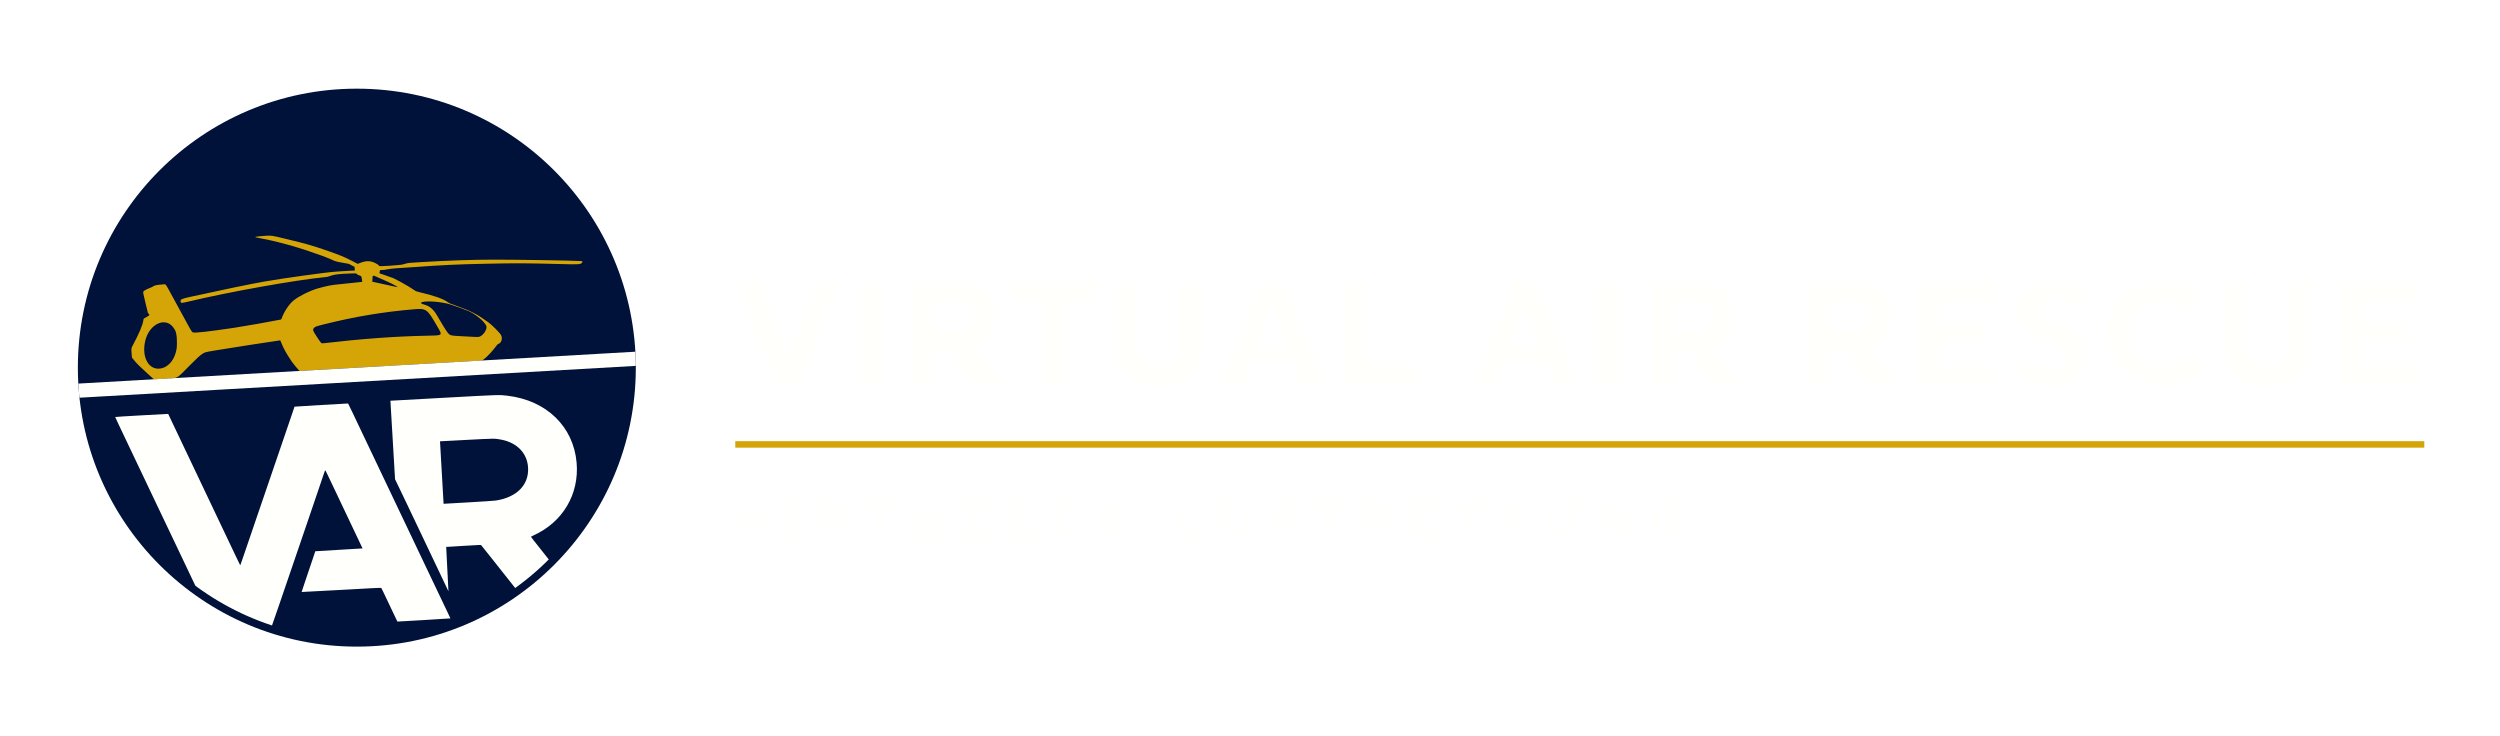
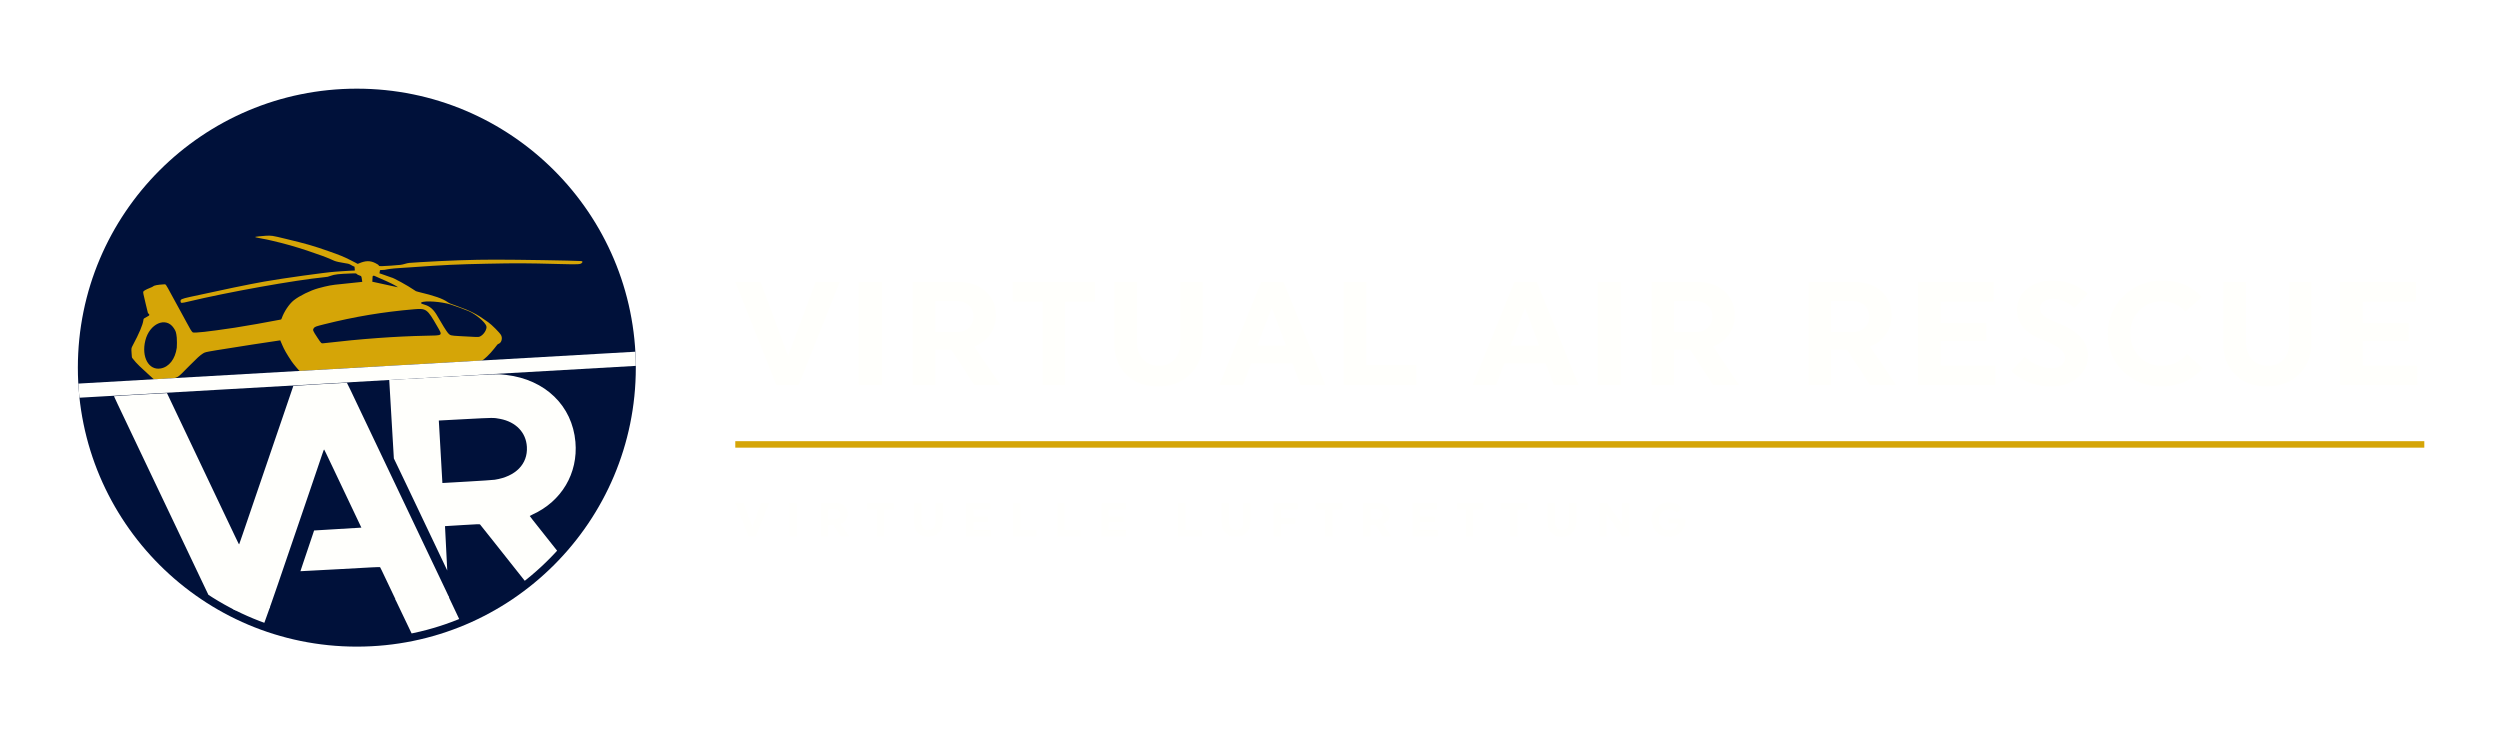
<svg xmlns="http://www.w3.org/2000/svg" viewBox="0 0 1156 340" width="1156" height="340">
  <g transform="translate(36,41.0) scale(0.5039062)">
    <defs>
      <clipPath id="n1">
        <circle cx="256" cy="256" r="256" />
      </clipPath>
    </defs>
    <g clip-path="url(#n1)">
      <circle cx="256" cy="256" r="256" fill="#00113A" />
      <g fill="#D5A507" transform="translate(49.00,134.89) scale(0.414)">
        <path d="M35.7 305.27C27.86 297.99 20 290.67 18.23 289.02C12.94 284.07 7.26 277.76 2.59 271.63C1.3 269.94 1.3 269.94 0.67 259.67C0.04 249.4 0.04 249.4 3.21 243.43C17.85 215.93 25.31 198.26 26.9 187.33C27.45 183.58 26.65 184.36 34.25 180.13C39.92 176.97 39.91 176.98 39.91 175.49C39.91 173.85 39.02 172.61 37.83 172.6C37.11 172.6 37.81 175.22 31.69 149.81C26.64 128.87 26.11 126.2 26.67 124.15C27.12 122.49 32.62 119.37 41.13 115.95C46.53 113.78 47.49 113.3 48.58 112.26C50.67 110.26 58.97 108.69 71.24 107.99C77.19 107.64 74.98 104.81 89.29 131.15C96.15 143.79 105.73 161.29 110.57 170.04C115.41 178.79 120.75 188.62 122.44 191.88C129.48 205.52 134.23 213.21 136.29 214.34C139.72 216.22 170.18 212.83 229.23 204.01C250.02 200.91 306.75 190.88 330.23 186.17C332.66 185.68 332.66 185.68 333.54 183.12C338.5 168.63 350.1 151.3 360.17 143.32C372.8 133.3 397.13 121.34 414.41 116.63C435.84 110.79 444.66 109.17 464.81 107.34C479.81 105.98 511.76 102.62 512.05 102.38C512.08 102.36 511.65 99.49 511.1 96.01C510.1 89.68 510.1 89.68 506.87 88.58C502.65 87.13 501 86.26 499.45 84.67C498.18 83.37 498.18 83.37 487.88 83.75C459.05 84.82 451.08 85.73 441.9 89.01C435.4 91.33 435.45 91.31 428.8 91.97C362.81 98.45 214.12 125.11 126.21 146.21C111.13 149.83 109.91 149.82 109.35 146.09C108.62 141.18 110.96 140.04 130.7 135.68C199.78 120.43 262.82 107.4 294.63 101.81C336.98 94.36 431.41 81.22 452.54 79.84C455.13 79.67 462.05 79.18 467.91 78.75C473.77 78.33 480.74 77.91 483.41 77.82C496.02 77.41 495.76 77.44 495.55 76.49C495.44 76.03 495.28 74.08 495.18 72.17C495.01 68.69 495.01 68.69 493.75 68.38C493.06 68.2 491.24 67.34 489.71 66.47C482.4 62.32 482.87 62.48 475.05 61.23C461.69 59.09 454.17 57.41 449.82 55.59C448.42 55 444.91 53.47 442.02 52.19C431.61 47.57 418.28 42.66 392.8 34.08C364.87 24.67 339.59 17.5 311.76 11.09C299.95 8.37 299.99 8.38 290.21 6.6C279.38 4.63 274.04 3.36 274.55 2.87C275.14 2.3 289.73 0.65 297.88 0.23C311.16 -0.46 311.55 -0.4 341.15 6.74C389.7 18.46 402.15 22.04 437.97 34.58C462.99 43.33 472.02 47.05 486.52 54.55C489.7 56.2 494.13 58.47 496.36 59.59C498.58 60.72 500.74 61.86 501.14 62.13C501.87 62.62 501.89 62.62 504.82 61.38C519.4 55.23 529.43 55.03 540.79 60.69C546.35 63.46 548.17 64.78 548.98 66.6C549.58 67.97 555.31 67.94 575.92 66.45C598.39 64.83 598.39 64.83 607.34 62.29C614.29 60.32 614.14 60.33 639.56 58.79C703.41 54.93 756.26 53.13 806.36 53.13C858.12 53.13 977.54 55.09 996.82 56.26C1000.43 56.48 1001.17 58.14 998.71 60.49C995.29 63.76 991.43 63.94 948.73 62.85C873.08 60.91 856.08 60.83 788.97 62.17C722.22 63.5 694.67 64.8 620.01 70.11C613.86 70.55 607 70.98 604.77 71.07C591.89 71.59 573.5 73.35 567.47 74.64C561.97 75.82 561.32 75.9 556.36 76.04C551.11 76.19 551.11 76.19 550.94 78.75C550.84 80.16 550.57 81.77 550.34 82.33C550.01 83.11 549.99 83.38 550.24 83.47C550.42 83.53 553.42 84.55 556.9 85.72C560.39 86.9 566.25 88.96 569.93 90.32C573.61 91.67 576.74 92.77 576.89 92.77C580.14 92.77 614.7 111.79 625.81 119.69C630.93 123.34 630.93 123.34 636.87 124.75C672.02 133.12 689.95 139.38 701.29 147.24C705.18 149.93 705.18 149.93 720.24 155.31C752.95 166.98 765.35 173.35 790.99 191.66C799.5 197.73 816.67 214.97 819.64 220.42C823.42 227.36 820.75 237.21 814.42 239.63C811.9 240.59 812.26 240.2 804.25 250.61C795.46 262.02 780.6 276.24 776.87 276.82C775.66 277 373.53 299.94 373.25 299.84C371.87 299.33 359.32 284.34 355.46 278.59C344.66 262.51 338.75 252.16 334.39 241.69C332.21 236.45 330.36 232.1 330.28 232.02C329.97 231.71 213.68 249.73 187.97 254.08C164.08 258.12 163.13 258.35 158.5 261.43C151.54 266.06 146.73 270.44 129.11 288.18C98.73 318.77 105.03 315.29 77.25 316.85C63.91 317.61 52.31 318.29 51.48 318.37C49.96 318.52 49.96 318.52 35.7 305.27ZM65.16 294.35C83.73 291.12 97.51 273.39 100.91 248.38C101.38 244.97 101.37 230.17 100.9 226C99.56 213.99 98.8 211.61 94.02 204.55C76.64 178.83 40.43 194.92 31.18 232.47C22.2 268.91 38.7 298.96 65.16 294.35ZM426.51 238.42C508.82 228.76 585.47 223.14 652.64 221.81C692.24 221.03 690.56 222.48 677.71 200.11C656.08 162.43 653.86 160.82 626.75 163.14C557.73 169.02 495.94 179.34 427.86 196.36C408.78 201.13 406.7 201.91 404.56 205.13C401.84 209.25 402.31 210.47 412.79 226.27C421.54 239.45 421.09 239.05 426.51 238.42ZM771.34 224.12C780.47 221.3 789.76 206.88 786.96 199.86C783.31 190.7 764.16 174.62 748.38 167.48C741.64 164.43 718.63 155.97 707.64 152.51C687.74 146.23 651.12 143.59 643.34 147.88C640.63 149.37 642.43 150.74 649.96 152.91C662.3 156.47 670.56 163.87 679.03 178.98C687.23 193.6 699.29 212.89 702.16 215.99C707.1 221.32 707.66 221.47 727.59 222.62C764.71 224.76 768.81 224.9 771.34 224.12ZM591.15 114.24C591.15 114.08 588 112.11 584.82 110.28C578.3 106.55 556.35 96.34 545.07 91.8C543.08 91 540.82 89.97 540.03 89.52C537.82 88.26 535.19 88.74 534.96 90.44C534.72 92.22 534.14 101.92 534.27 102.04C534.33 102.09 541.55 103.67 550.3 105.55C559.05 107.43 571.61 110.17 578.21 111.63C589.8 114.19 591.15 114.47 591.15 114.24Z" fill-rule="evenodd" />
      </g>
      <g transform="translate(256,256) rotate(-3.275)">
        <rect x="-614.4" y="0" width="1228.8" height="13" fill="#FFFFFC" />
      </g>
      <g transform="rotate(-3.275 256 256)">
        <defs>
          <clipPath id="wc1">
            <circle cx="256" cy="256" r="249.00" />
          </clipPath>
        </defs>
        <g clip-path="url(#wc1)">
-           <g fill="#FFFFFC" transform="translate(32.03,288.10) scale(0.42394)">
+           <g fill="#FFFFFC" transform="translate(32.03,269.00) scale(0.42394)">
            <path d="M195.1 478.09C193.93 477.63 193.3 476.14 173.69 427.85C169.31 417.07 161.96 399.04 157.36 387.77C144.85 357.16 130.53 321.99 124.7 307.6C121.86 300.58 116.25 286.82 112.24 277.02C99.77 246.52 89.4 221.12 84.01 207.84C76.29 188.85 63.1 156.48 36.82 92.04C5.35 14.87 0 1.67 0 1.08C0 0.81 25.85 0.66 57.45 0.74L114.9 0.89L119.73 12.77C122.38 19.3 128.74 34.93 133.87 47.51C145.14 75.16 159.52 110.48 170.14 136.58C174.45 147.19 182.06 165.9 187.05 178.15C196.26 200.76 206.8 226.67 220.74 260.99C224.99 271.44 230.49 284.93 232.96 290.97C235.43 297.02 240.44 309.31 244.09 318.29C251.9 337.51 251.75 337.2 252.42 336.01C252.69 335.53 256.69 325.8 261.33 314.39C269.84 293.41 277.55 274.47 295.12 231.29C300.44 218.23 308.05 199.52 312.04 189.73C318.74 173.26 325.93 155.59 346.48 105.11C350.8 94.49 358.42 75.79 363.41 63.54C368.4 51.29 376.16 32.19 380.66 21.08L388.83 0.89L446.64 0.59C478.44 0.43 504.66 0.45 504.91 0.64C505.16 0.82 508.67 9.11 512.7 19.04C516.73 28.98 524.11 47.13 529.11 59.38C541.84 90.6 555.55 124.24 565.9 149.64C570.75 161.56 578.1 179.6 582.23 189.73C586.36 199.85 593.99 218.56 599.17 231.29C604.36 244.03 612.91 265.01 618.18 277.91C633.59 315.68 644.01 341.24 650.83 358.08C654.35 366.73 659.95 380.49 663.29 388.66C666.63 396.82 673.22 412.99 677.95 424.58C682.68 436.18 689.46 452.8 693.03 461.52C696.6 470.24 699.52 477.52 699.52 477.7C699.52 477.88 673.66 478.03 642.04 478.03L584.56 478.03L581.68 471.05C577.2 460.19 560.23 418.53 557.18 410.93C555.68 407.17 554.19 403.76 553.87 403.36C553.42 402.77 535.39 402.61 467.27 402.61C419.95 402.61 381.24 402.46 381.24 402.26C381.24 402.07 384.56 393.72 388.61 383.71C396.8 363.5 408.21 335.11 412.82 323.49L415.81 315.92L467.08 315.77L518.34 315.62L513.87 304.63C511.41 298.59 505.44 283.89 500.59 271.97C495.75 260.05 487.88 240.68 483.1 228.92C478.32 217.16 470.83 198.72 466.45 187.95C450.59 148.87 447.82 142.25 447.34 142.09C447.07 142 445.2 146.13 443.18 151.28C441.16 156.42 434.67 172.52 428.75 187.05C422.83 201.59 414.81 221.36 410.93 231C407.04 240.63 399.56 259.07 394.3 271.97C376.24 316.27 366.82 339.41 358.64 359.56C345.14 392.83 338.8 408.42 330.37 429.04C311.03 476.38 310.36 477.95 309.1 478.28C307.23 478.79 196.4 478.6 195.1 478.09ZM881.95 474.91C879.81 472 876.03 466.65 856.48 438.84C852.23 432.79 840.49 416.09 830.38 401.72C820.26 387.35 807.21 368.78 801.36 360.45C784.84 336.91 776.14 324.62 775.21 323.48C774.4 322.5 772.01 322.45 736.79 322.59L699.23 322.74L698.93 370.83L698.63 418.92L690.21 398.15C685.57 386.72 677.74 367.49 672.81 355.4C667.87 343.32 660.52 325.28 656.47 315.32C652.42 305.36 644.8 286.65 639.54 273.75C634.28 260.85 625.94 240.41 621.01 228.33C616.08 216.24 608.68 198.2 604.57 188.24L597.09 170.13L596.94 85.03L596.79 -0.07L711.55 0.16C835.48 0.41 832.04 0.32 850.36 3.58C934.1 18.49 989.12 78.21 991.5 156.77C993.56 225.09 954.38 283.51 889.7 308.51C886.35 309.81 883.62 311.05 883.61 311.28C883.61 311.67 888.25 318.33 910.61 350.06C915.44 356.92 922.68 367.21 926.69 372.92C930.71 378.64 938.14 389.19 943.21 396.38C948.28 403.56 955.61 413.98 959.5 419.54C963.39 425.09 972.96 438.72 980.78 449.82C999.57 476.5 1000 477.12 1000 477.61C1000 477.84 973.95 478.03 942.12 478.03C884.24 478.03 884.24 478.03 881.95 474.91ZM812.44 228.62C858.16 224.16 885.99 198.77 885.99 161.52C885.99 130.34 865.44 106.28 831.53 97.74C817.42 94.19 818.24 94.23 756.09 93.98L698.93 93.75L698.93 161.48L698.93 229.22L752.61 229.22C784.27 229.22 808.81 228.97 812.44 228.62Z" fill-rule="evenodd" />
+             <path d="M192.83 474.62 L311.60 474.62 L252.04 614.97 L252.04 614.97 ZM582.75 474.62 L697.88 474.62 L780.63 678.62 L666.26 678.62 ZM887.32 474.62 L997.18 474.62 L1138.70 678.62 L1067.96 678.62 Z" />
          </g>
        </g>
      </g>
    </g>
  </g>
  <g fill="#FFFFFC" transform="translate(340,178.0)">
    <path transform="translate(0.00,0) scale(0.068,-0.068)" d="M279.0 0.0 0.0 700.0H172.0L359.0 197.0L546.0 700.0H710.0L431.0 0.0Z" />
    <path transform="translate(51.34,0) scale(0.068,-0.068)" d="M85.0 0.0V700.0H242.0V0.0Z" />
    <path transform="translate(76.64,0) scale(0.068,-0.068)" d="M374.0 571.0H233.0V359.0H374.0Q429.0 359.0 461.0 388.5Q493.0 418.0 493.0 465.0Q493.0 512.0 461.0 541.5Q429.0 571.0 374.0 571.0ZM80.0 0.0V700.0H393.0Q505.0 700.0 575.0 637.0Q645.0 574.0 645.0 473.0Q645.0 399.0 605.5 343.0Q566.0 287.0 498.0 262.0L675.0 0.0H498.0L341.0 241.0H233.0V0.0Z" />
    <path transform="translate(127.30,0) scale(0.068,-0.068)" d="M575.0 567.0H371.0V0.0H219.0V567.0H15.0V700.0H575.0Z" />
    <path transform="translate(170.48,0) scale(0.068,-0.068)" d="M520.0 700.0H670.0V290.0Q670.0 156.0 586.0 73.0Q502.0 -10.0 368.0 -10.0Q233.0 -10.0 151.5 70.5Q70.0 151.0 70.0 285.0V700.0H225.0V290.0Q225.0 218.0 266.0 174.0Q307.0 130.0 373.0 130.0Q439.0 130.0 479.5 174.0Q520.0 218.0 520.0 290.0Z" />
    <path transform="translate(223.86,0) scale(0.068,-0.068)" d="M356.0 525.0 258.0 268.0H453.0ZM436.0 700.0 720.0 0.0H552.0L496.0 147.0H216.0L160.0 0.0H0.0L284.0 700.0Z" />
    <path transform="translate(275.88,0) scale(0.068,-0.068)" d="M575.0 0.0H80.0V700.0H233.0V136.0H575.0Z" />
    <path transform="translate(340.95,0) scale(0.068,-0.068)" d="M356.0 525.0 258.0 268.0H453.0ZM436.0 700.0 720.0 0.0H552.0L496.0 147.0H216.0L160.0 0.0H0.0L284.0 700.0Z" />
    <path transform="translate(392.97,0) scale(0.068,-0.068)" d="M85.0 0.0V700.0H242.0V0.0Z" />
    <path transform="translate(418.27,0) scale(0.068,-0.068)" d="M374.0 571.0H233.0V359.0H374.0Q429.0 359.0 461.0 388.5Q493.0 418.0 493.0 465.0Q493.0 512.0 461.0 541.5Q429.0 571.0 374.0 571.0ZM80.0 0.0V700.0H393.0Q505.0 700.0 575.0 637.0Q645.0 574.0 645.0 473.0Q645.0 399.0 605.5 343.0Q566.0 287.0 498.0 262.0L675.0 0.0H498.0L341.0 241.0H233.0V0.0Z" />
    <path transform="translate(490.82,0) scale(0.068,-0.068)" d="M374.0 571.0H233.0V359.0H374.0Q429.0 359.0 461.0 388.5Q493.0 418.0 493.0 465.0Q493.0 512.0 461.0 541.5Q429.0 571.0 374.0 571.0ZM80.0 0.0V700.0H393.0Q505.0 700.0 575.0 637.0Q645.0 574.0 645.0 473.0Q645.0 399.0 605.5 343.0Q566.0 287.0 498.0 262.0L675.0 0.0H498.0L341.0 241.0H233.0V0.0Z" />
    <path transform="translate(541.48,0) scale(0.068,-0.068)" d="M605.0 0.0H80.0V700.0H595.0V567.0H233.0V422.0H545.0V298.0H233.0V132.0H605.0Z" />
    <path transform="translate(588.74,0) scale(0.068,-0.068)" d="M340.0 419.0Q540.0 341.0 540.0 200.0Q540.0 110.0 470.0 50.0Q400.0 -10.0 287.0 -10.0Q238.0 -10.0 192.5 1.0Q147.0 12.0 117.0 27.0Q87.0 42.0 64.0 57.5Q41.0 73.0 30.0 84.0L20.0 95.0L110.0 192.0Q113.0 189.0 119.0 183.5Q125.0 178.0 144.0 164.5Q163.0 151.0 183.5 141.0Q204.0 131.0 234.5 122.5Q265.0 114.0 295.0 114.0Q334.0 114.0 359.0 133.5Q384.0 153.0 384.0 183.0Q384.0 218.0 350.0 245.5Q316.0 273.0 225.0 310.0Q58.0 375.0 58.0 511.0Q58.0 598.0 125.0 654.0Q192.0 710.0 301.0 710.0Q344.0 710.0 384.0 700.5Q424.0 691.0 450.5 678.0Q477.0 665.0 498.0 652.0Q519.0 639.0 528.0 630.0L538.0 620.0L448.0 523.0Q441.0 530.0 429.0 540.5Q417.0 551.0 379.5 568.5Q342.0 586.0 303.0 586.0Q261.0 586.0 237.5 567.0Q214.0 548.0 214.0 523.0Q214.0 492.0 240.5 469.5Q267.0 447.0 340.0 419.0Z" />
    <path transform="translate(631.58,0) scale(0.068,-0.068)" d="M415.0 710.0Q467.0 710.0 513.5 698.5Q560.0 687.0 590.0 670.5Q620.0 654.0 642.0 637.0Q664.0 620.0 674.0 608.0L684.0 597.0L572.0 499.0Q570.0 502.0 566.0 506.5Q562.0 511.0 547.0 523.0Q532.0 535.0 515.5 544.5Q499.0 554.0 471.0 561.5Q443.0 569.0 413.0 569.0Q320.0 569.0 259.0 506.0Q198.0 443.0 198.0 350.0Q198.0 256.0 259.0 193.0Q320.0 130.0 413.0 130.0Q445.0 130.0 474.0 138.5Q503.0 147.0 522.0 158.5Q541.0 170.0 555.0 182.0Q569.0 194.0 576.0 202.0L582.0 211.0L690.0 115.0Q686.0 110.0 679.0 101.5Q672.0 93.0 647.0 71.5Q622.0 50.0 592.0 33.5Q562.0 17.0 513.0 3.5Q464.0 -10.0 410.0 -10.0Q254.0 -10.0 149.5 92.5Q45.0 195.0 45.0 347.0Q45.0 499.0 152.0 604.5Q259.0 710.0 415.0 710.0Z" />
    <path transform="translate(683.26,0) scale(0.068,-0.068)" d="M520.0 700.0H670.0V290.0Q670.0 156.0 586.0 73.0Q502.0 -10.0 368.0 -10.0Q233.0 -10.0 151.5 70.5Q70.0 151.0 70.0 285.0V700.0H225.0V290.0Q225.0 218.0 266.0 174.0Q307.0 130.0 373.0 130.0Q439.0 130.0 479.5 174.0Q520.0 218.0 520.0 290.0Z" />
    <path transform="translate(736.64,0) scale(0.068,-0.068)" d="M605.0 0.0H80.0V700.0H595.0V567.0H233.0V422.0H545.0V298.0H233.0V132.0H605.0Z" />
  </g>
  <rect x="340" y="204.0" width="781" height="3" fill="#D5A507" />
  <g fill="#FFFFFC" opacity=".7" transform="translate(340,248.0)">
    <path transform="translate(0.00,0) scale(0.022,-0.022)" d="M279.0 0.0 0.0 700.0H172.0L359.0 197.0L546.0 700.0H710.0L431.0 0.0Z" />
    <path transform="translate(23.10,0) scale(0.022,-0.022)" d="M85.0 0.0V700.0H242.0V0.0Z" />
    <path transform="translate(37.77,0) scale(0.022,-0.022)" d="M374.0 571.0H233.0V359.0H374.0Q429.0 359.0 461.0 388.5Q493.0 418.0 493.0 465.0Q493.0 512.0 461.0 541.5Q429.0 571.0 374.0 571.0ZM80.0 0.0V700.0H393.0Q505.0 700.0 575.0 637.0Q645.0 574.0 645.0 473.0Q645.0 399.0 605.5 343.0Q566.0 287.0 498.0 262.0L675.0 0.0H498.0L341.0 241.0H233.0V0.0Z" />
    <path transform="translate(60.65,0) scale(0.022,-0.022)" d="M575.0 567.0H371.0V0.0H219.0V567.0H15.0V700.0H575.0Z" />
    <path transform="translate(81.11,0) scale(0.022,-0.022)" d="M520.0 700.0H670.0V290.0Q670.0 156.0 586.0 73.0Q502.0 -10.0 368.0 -10.0Q233.0 -10.0 151.5 70.5Q70.0 151.0 70.0 285.0V700.0H225.0V290.0Q225.0 218.0 266.0 174.0Q307.0 130.0 373.0 130.0Q439.0 130.0 479.5 174.0Q520.0 218.0 520.0 290.0Z" />
    <path transform="translate(104.87,0) scale(0.022,-0.022)" d="M605.0 0.0H80.0V700.0H595.0V567.0H233.0V422.0H545.0V298.0H233.0V132.0H605.0Z" />
    <path transform="translate(126.65,0) scale(0.022,-0.022)" d="M575.0 0.0H80.0V700.0H233.0V136.0H575.0Z" />
    <path transform="translate(147.11,0) scale(0.022,-0.022)" d="M575.0 0.0H80.0V700.0H233.0V136.0H575.0Z" />
    <path transform="translate(167.57,0) scale(0.022,-0.022)" d="M605.0 0.0H80.0V700.0H595.0V567.0H233.0V422.0H545.0V298.0H233.0V132.0H605.0Z" />
    <path transform="translate(202.93,0) scale(0.022,-0.022)" d="M575.0 0.0H80.0V700.0H233.0V136.0H575.0Z" />
    <path transform="translate(223.39,0) scale(0.022,-0.022)" d="M520.0 700.0H670.0V290.0Q670.0 156.0 586.0 73.0Q502.0 -10.0 368.0 -10.0Q233.0 -10.0 151.5 70.5Q70.0 151.0 70.0 285.0V700.0H225.0V290.0Q225.0 218.0 266.0 174.0Q307.0 130.0 373.0 130.0Q439.0 130.0 479.5 174.0Q520.0 218.0 520.0 290.0Z" />
    <path transform="translate(247.15,0) scale(0.022,-0.022)" d="M535.0 262.0H233.0V0.0H80.0V700.0H585.0V567.0H233.0V391.0H535.0Z" />
    <path transform="translate(268.05,0) scale(0.022,-0.022)" d="M575.0 567.0H371.0V0.0H219.0V567.0H15.0V700.0H575.0Z" />
    <path transform="translate(288.51,0) scale(0.022,-0.022)" d="M374.0 571.0H233.0V359.0H374.0Q429.0 359.0 461.0 388.5Q493.0 418.0 493.0 465.0Q493.0 512.0 461.0 541.5Q429.0 571.0 374.0 571.0ZM80.0 0.0V700.0H393.0Q505.0 700.0 575.0 637.0Q645.0 574.0 645.0 473.0Q645.0 399.0 605.5 343.0Q566.0 287.0 498.0 262.0L675.0 0.0H498.0L341.0 241.0H233.0V0.0Z" />
    <path transform="translate(311.39,0) scale(0.022,-0.022)" d="M605.0 0.0H80.0V700.0H595.0V567.0H233.0V422.0H545.0V298.0H233.0V132.0H605.0Z" />
    <path transform="translate(333.17,0) scale(0.022,-0.022)" d="M575.0 567.0H371.0V0.0H219.0V567.0H15.0V700.0H575.0Z" />
    <path transform="translate(353.63,0) scale(0.022,-0.022)" d="M575.0 567.0H371.0V0.0H219.0V567.0H15.0V700.0H575.0Z" />
    <path transform="translate(374.09,0) scale(0.022,-0.022)" d="M520.0 700.0H670.0V290.0Q670.0 156.0 586.0 73.0Q502.0 -10.0 368.0 -10.0Q233.0 -10.0 151.5 70.5Q70.0 151.0 70.0 285.0V700.0H225.0V290.0Q225.0 218.0 266.0 174.0Q307.0 130.0 373.0 130.0Q439.0 130.0 479.5 174.0Q520.0 218.0 520.0 290.0Z" />
    <path transform="translate(397.85,0) scale(0.022,-0.022)" d="M561.0 0.0 229.0 472.0V0.0H80.0V700.0H238.0L561.0 240.0V700.0H710.0V0.0Z" />
    <path transform="translate(422.71,0) scale(0.022,-0.022)" d="M405.0 380.0H753.0Q755.0 361.0 755.0 341.0Q754.0 192.0 657.5 91.0Q561.0 -10.0 410.0 -10.0Q254.0 -10.0 149.5 93.0Q45.0 196.0 45.0 348.0Q45.0 500.0 152.0 605.0Q259.0 710.0 415.0 710.0Q467.0 710.0 513.5 699.0Q560.0 688.0 589.5 672.0Q619.0 656.0 641.5 640.0Q664.0 624.0 674.0 613.0L683.0 602.0L577.0 494.0Q575.0 497.0 570.5 502.0Q566.0 507.0 550.5 520.5Q535.0 534.0 517.5 544.0Q500.0 554.0 471.5 562.0Q443.0 570.0 412.0 570.0Q319.0 570.0 258.0 507.0Q197.0 444.0 197.0 349.0Q197.0 254.0 258.0 190.5Q319.0 127.0 412.0 127.0Q485.0 127.0 535.0 165.5Q585.0 204.0 598.0 270.0H405.0Z" />
  </g>
</svg>
